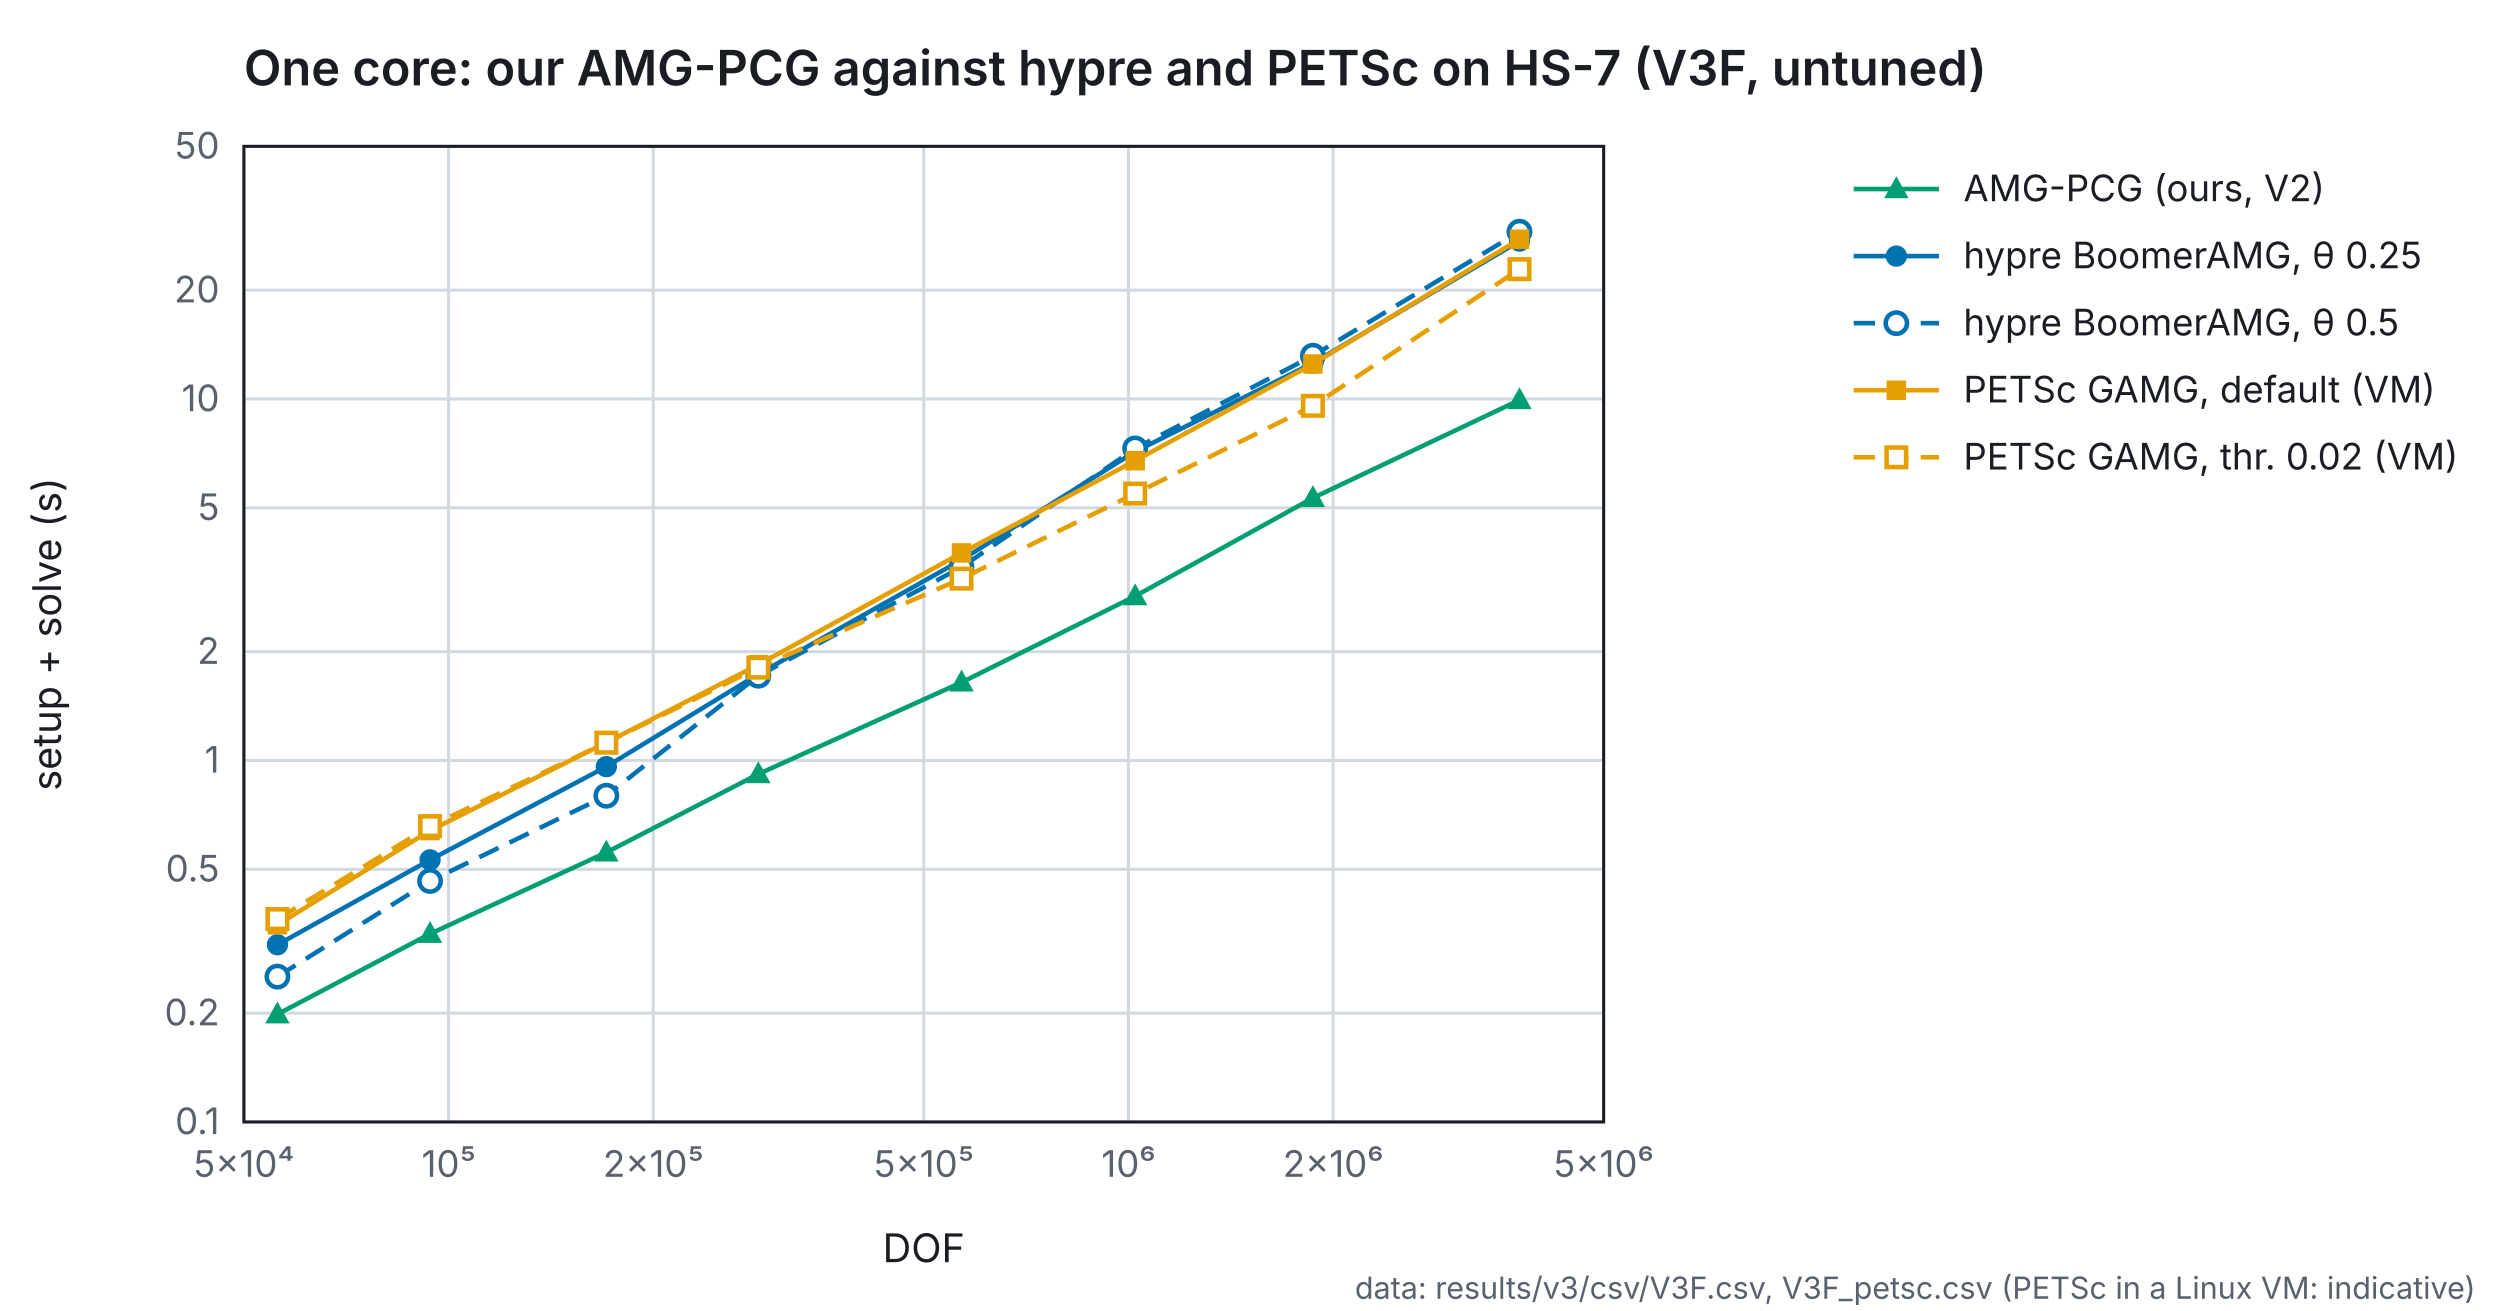
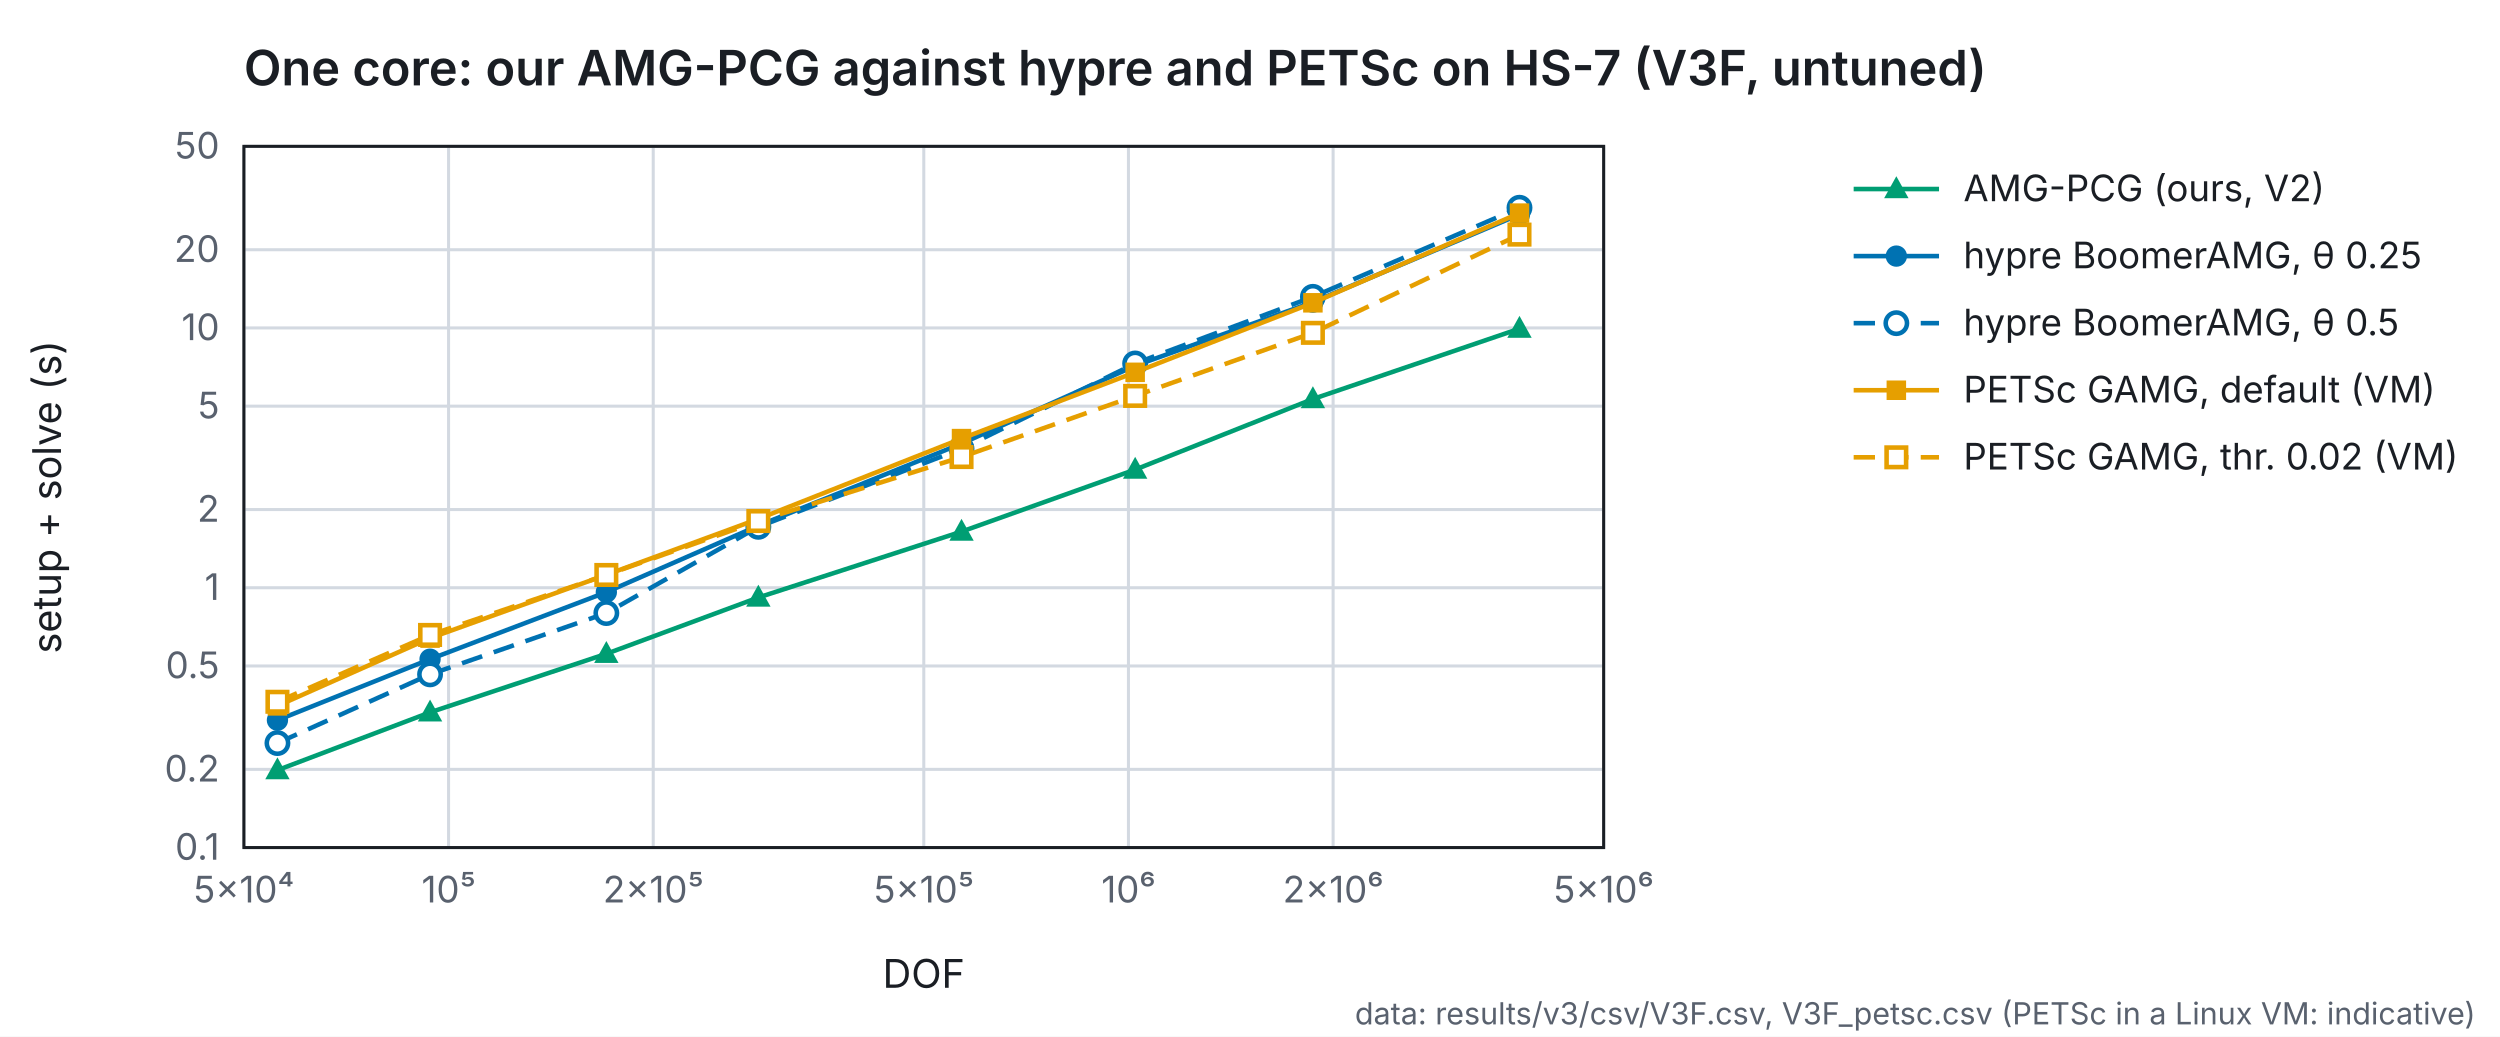
- <svg xmlns="http://www.w3.org/2000/svg" width="820" height="430" viewBox="0 0 820 430" font-family="Inter, 'Segoe UI', Arial, sans-serif">
+ <svg xmlns="http://www.w3.org/2000/svg" width="820" height="340" viewBox="0 0 820 340" font-family="Inter, 'Segoe UI', Arial, sans-serif">
  <rect width="100%" height="100%" fill="#FFFFFF" />
  <defs>
    <clipPath id="plot-area">
-       <rect x="80.00" y="48.00" width="446.00" height="320.00" />
+       <rect x="80.00" y="48.00" width="446.00" height="230.00" />
    </clipPath>
  </defs>
  <g stroke="#D3D9E1" stroke-width="1">
-     <line x1="80.00" y1="48.00" x2="80.00" y2="368.00" />
-     <line x1="147.13" y1="48.00" x2="147.13" y2="368.00" />
-     <line x1="214.26" y1="48.00" x2="214.26" y2="368.00" />
-     <line x1="303.00" y1="48.00" x2="303.00" y2="368.00" />
-     <line x1="370.13" y1="48.00" x2="370.13" y2="368.00" />
-     <line x1="437.26" y1="48.00" x2="437.26" y2="368.00" />
-     <line x1="526.00" y1="48.00" x2="526.00" y2="368.00" />
-     <line x1="80.00" y1="368.00" x2="526.00" y2="368.00" />
-     <line x1="80.00" y1="332.31" x2="526.00" y2="332.31" />
-     <line x1="80.00" y1="285.13" x2="526.00" y2="285.13" />
-     <line x1="80.00" y1="249.44" x2="526.00" y2="249.44" />
-     <line x1="80.00" y1="213.75" x2="526.00" y2="213.75" />
-     <line x1="80.00" y1="166.56" x2="526.00" y2="166.56" />
-     <line x1="80.00" y1="130.87" x2="526.00" y2="130.87" />
-     <line x1="80.00" y1="95.18" x2="526.00" y2="95.18" />
+     <line x1="80.00" y1="48.00" x2="80.00" y2="278.00" />
+     <line x1="147.13" y1="48.00" x2="147.13" y2="278.00" />
+     <line x1="214.26" y1="48.00" x2="214.26" y2="278.00" />
+     <line x1="303.00" y1="48.00" x2="303.00" y2="278.00" />
+     <line x1="370.13" y1="48.00" x2="370.13" y2="278.00" />
+     <line x1="437.26" y1="48.00" x2="437.26" y2="278.00" />
+     <line x1="526.00" y1="48.00" x2="526.00" y2="278.00" />
+     <line x1="80.00" y1="278.00" x2="526.00" y2="278.00" />
+     <line x1="80.00" y1="252.35" x2="526.00" y2="252.35" />
+     <line x1="80.00" y1="218.44" x2="526.00" y2="218.44" />
+     <line x1="80.00" y1="192.78" x2="526.00" y2="192.78" />
+     <line x1="80.00" y1="167.13" x2="526.00" y2="167.13" />
+     <line x1="80.00" y1="133.22" x2="526.00" y2="133.22" />
+     <line x1="80.00" y1="107.56" x2="526.00" y2="107.56" />
+     <line x1="80.00" y1="81.91" x2="526.00" y2="81.91" />
    <line x1="80.00" y1="48.00" x2="526.00" y2="48.00" />
  </g>
  <g font-size="12" fill="#59616E">
-     <text x="80.00" y="386.00" text-anchor="middle">5×10⁴</text>
-     <text x="147.13" y="386.00" text-anchor="middle">10⁵</text>
-     <text x="214.26" y="386.00" text-anchor="middle">2×10⁵</text>
-     <text x="303.00" y="386.00" text-anchor="middle">5×10⁵</text>
-     <text x="370.13" y="386.00" text-anchor="middle">10⁶</text>
-     <text x="437.26" y="386.00" text-anchor="middle">2×10⁶</text>
-     <text x="526.00" y="386.00" text-anchor="middle">5×10⁶</text>
-     <text x="72.00" y="372.00" text-anchor="end">0.1</text>
-     <text x="72.00" y="336.31" text-anchor="end">0.2</text>
-     <text x="72.00" y="289.13" text-anchor="end">0.5</text>
-     <text x="72.00" y="253.44" text-anchor="end">1</text>
-     <text x="72.00" y="217.75" text-anchor="end">2</text>
-     <text x="72.00" y="170.56" text-anchor="end">5</text>
-     <text x="72.00" y="134.87" text-anchor="end">10</text>
-     <text x="72.00" y="99.18" text-anchor="end">20</text>
+     <text x="80.00" y="296.00" text-anchor="middle">5×10⁴</text>
+     <text x="147.13" y="296.00" text-anchor="middle">10⁵</text>
+     <text x="214.26" y="296.00" text-anchor="middle">2×10⁵</text>
+     <text x="303.00" y="296.00" text-anchor="middle">5×10⁵</text>
+     <text x="370.13" y="296.00" text-anchor="middle">10⁶</text>
+     <text x="437.26" y="296.00" text-anchor="middle">2×10⁶</text>
+     <text x="526.00" y="296.00" text-anchor="middle">5×10⁶</text>
+     <text x="72.00" y="282.00" text-anchor="end">0.1</text>
+     <text x="72.00" y="256.35" text-anchor="end">0.2</text>
+     <text x="72.00" y="222.44" text-anchor="end">0.5</text>
+     <text x="72.00" y="196.78" text-anchor="end">1</text>
+     <text x="72.00" y="171.13" text-anchor="end">2</text>
+     <text x="72.00" y="137.22" text-anchor="end">5</text>
+     <text x="72.00" y="111.56" text-anchor="end">10</text>
+     <text x="72.00" y="85.91" text-anchor="end">20</text>
    <text x="72.00" y="52.00" text-anchor="end">50</text>
  </g>
-   <rect x="80.00" y="48.00" width="446.00" height="320.00" fill="none" stroke="#1A1E24" stroke-width="1" />
+   <rect x="80.00" y="48.00" width="446.00" height="230.00" fill="none" stroke="#1A1E24" stroke-width="1" />
  <text x="80.00" y="28" font-size="16" font-weight="600" fill="#1A1E24">One core: our AMG-PCG against hypre and PETSc on HS-7 (V3F, untuned)</text>
-   <text x="303.00" y="414.00" font-size="13" text-anchor="middle" fill="#1A1E24">DOF</text>
-   <text transform="translate(20 208.00) rotate(-90)" font-size="13" text-anchor="middle" fill="#1A1E24">setup + solve (s)</text>
+   <text x="303.00" y="324.00" font-size="13" text-anchor="middle" fill="#1A1E24">DOF</text>
+   <text transform="translate(20 163.00) rotate(-90)" font-size="13" text-anchor="middle" fill="#1A1E24">setup + solve (s)</text>
  <g clip-path="url(#plot-area)">
-     <polyline fill="none" stroke="#009E73" stroke-width="1.50" stroke-linejoin="round" points="91.00,332.68 141.06,306.29 198.88,279.59 248.74,253.89 315.38,223.82 372.33,195.53 430.63,163.32 498.39,131.20" />
-     <polygon points="91.00,328.48 95.00,335.68 87.00,335.68" fill="#009E73" />
-     <polygon points="141.06,302.09 145.06,309.29 137.06,309.29" fill="#009E73" />
-     <polygon points="198.88,275.39 202.88,282.59 194.88,282.59" fill="#009E73" />
-     <polygon points="248.74,249.69 252.74,256.89 244.74,256.89" fill="#009E73" />
-     <polygon points="315.38,219.62 319.38,226.82 311.38,226.82" fill="#009E73" />
-     <polygon points="372.33,191.33 376.33,198.53 368.33,198.53" fill="#009E73" />
-     <polygon points="430.63,159.12 434.63,166.32 426.63,166.32" fill="#009E73" />
-     <polygon points="498.39,127.00 502.39,134.20 494.39,134.20" fill="#009E73" />
-     <polyline fill="none" stroke="#0072B2" stroke-width="1.50" stroke-linejoin="round" points="91.00,309.88 141.06,282.03 198.88,251.46 248.74,221.11 315.38,183.65 372.33,148.12 430.63,119.10 498.39,79.09" />
-     <circle cx="91.00" cy="309.88" r="3.5" fill="#0072B2" />
-     <circle cx="141.06" cy="282.03" r="3.5" fill="#0072B2" />
-     <circle cx="198.88" cy="251.46" r="3.5" fill="#0072B2" />
-     <circle cx="248.74" cy="221.11" r="3.5" fill="#0072B2" />
-     <circle cx="315.38" cy="183.65" r="3.5" fill="#0072B2" />
-     <circle cx="372.33" cy="148.12" r="3.5" fill="#0072B2" />
-     <circle cx="430.63" cy="119.10" r="3.5" fill="#0072B2" />
-     <circle cx="498.39" cy="79.09" r="3.5" fill="#0072B2" />
-     <polyline fill="none" stroke="#0072B2" stroke-width="1.50" stroke-linejoin="round" stroke-dasharray="7 4" points="91.00,320.33 141.06,288.96 198.88,261.00 248.74,221.63 315.38,186.04 372.33,147.09 430.63,116.68 498.39,76.01" />
-     <circle cx="91.00" cy="320.33" r="3.5" fill="#FFFFFF" stroke="#0072B2" stroke-width="1.5" />
-     <circle cx="141.06" cy="288.96" r="3.5" fill="#FFFFFF" stroke="#0072B2" stroke-width="1.5" />
-     <circle cx="198.88" cy="261.00" r="3.5" fill="#FFFFFF" stroke="#0072B2" stroke-width="1.5" />
-     <circle cx="248.74" cy="221.63" r="3.5" fill="#FFFFFF" stroke="#0072B2" stroke-width="1.5" />
-     <circle cx="315.38" cy="186.04" r="3.5" fill="#FFFFFF" stroke="#0072B2" stroke-width="1.5" />
-     <circle cx="372.33" cy="147.09" r="3.5" fill="#FFFFFF" stroke="#0072B2" stroke-width="1.5" />
-     <circle cx="430.63" cy="116.68" r="3.5" fill="#FFFFFF" stroke="#0072B2" stroke-width="1.5" />
-     <circle cx="498.39" cy="76.01" r="3.5" fill="#FFFFFF" stroke="#0072B2" stroke-width="1.5" />
-     <polyline fill="none" stroke="#E69F00" stroke-width="1.50" stroke-linejoin="round" points="91.00,303.34 141.06,272.42 198.88,243.54 248.74,218.02 315.38,181.36 372.33,151.12 430.63,119.40 498.39,78.47" />
-     <rect x="87.80" y="300.14" width="6.4" height="6.4" fill="#E69F00" />
-     <rect x="137.86" y="269.22" width="6.4" height="6.4" fill="#E69F00" />
-     <rect x="195.68" y="240.34" width="6.4" height="6.4" fill="#E69F00" />
-     <rect x="245.54" y="214.82" width="6.4" height="6.4" fill="#E69F00" />
-     <rect x="312.18" y="178.16" width="6.4" height="6.4" fill="#E69F00" />
-     <rect x="369.13" y="147.92" width="6.4" height="6.4" fill="#E69F00" />
-     <rect x="427.43" y="116.20" width="6.4" height="6.4" fill="#E69F00" />
-     <rect x="495.19" y="75.27" width="6.4" height="6.4" fill="#E69F00" />
-     <polyline fill="none" stroke="#E69F00" stroke-width="1.50" stroke-linejoin="round" stroke-dasharray="7 4" points="91.00,301.46 141.06,270.97 198.88,243.60 248.74,218.98 315.38,189.78 372.33,161.89 430.63,133.11 498.39,88.28" />
-     <rect x="87.80" y="298.26" width="6.4" height="6.4" fill="#FFFFFF" stroke="#E69F00" stroke-width="1.5" />
-     <rect x="137.86" y="267.77" width="6.4" height="6.4" fill="#FFFFFF" stroke="#E69F00" stroke-width="1.5" />
-     <rect x="195.68" y="240.40" width="6.4" height="6.4" fill="#FFFFFF" stroke="#E69F00" stroke-width="1.5" />
-     <rect x="245.54" y="215.78" width="6.4" height="6.4" fill="#FFFFFF" stroke="#E69F00" stroke-width="1.5" />
-     <rect x="312.18" y="186.58" width="6.4" height="6.4" fill="#FFFFFF" stroke="#E69F00" stroke-width="1.5" />
-     <rect x="369.13" y="158.69" width="6.4" height="6.4" fill="#FFFFFF" stroke="#E69F00" stroke-width="1.5" />
-     <rect x="427.43" y="129.91" width="6.4" height="6.4" fill="#FFFFFF" stroke="#E69F00" stroke-width="1.5" />
-     <rect x="495.19" y="85.08" width="6.4" height="6.4" fill="#FFFFFF" stroke="#E69F00" stroke-width="1.5" />
+     <polyline fill="none" stroke="#009E73" stroke-width="1.50" stroke-linejoin="round" points="91.00,252.61 141.06,233.65 198.88,214.45 248.74,195.98 315.38,174.37 372.33,154.03 430.63,130.88 498.39,107.80" />
+     <polygon points="91.00,248.41 95.00,255.61 87.00,255.61" fill="#009E73" />
+     <polygon points="141.06,229.45 145.06,236.65 137.06,236.65" fill="#009E73" />
+     <polygon points="198.88,210.25 202.88,217.45 194.88,217.45" fill="#009E73" />
+     <polygon points="248.74,191.78 252.74,198.98 244.74,198.98" fill="#009E73" />
+     <polygon points="315.38,170.17 319.38,177.37 311.38,177.37" fill="#009E73" />
+     <polygon points="372.33,149.83 376.33,157.03 368.33,157.03" fill="#009E73" />
+     <polygon points="430.63,126.68 434.63,133.88 426.63,133.88" fill="#009E73" />
+     <polygon points="498.39,103.60 502.39,110.80 494.39,110.80" fill="#009E73" />
+     <polyline fill="none" stroke="#0072B2" stroke-width="1.50" stroke-linejoin="round" points="91.00,236.22 141.06,216.21 198.88,194.23 248.74,172.42 315.38,145.50 372.33,119.96 430.63,99.10 498.39,70.35" />
+     <circle cx="91.00" cy="236.22" r="3.5" fill="#0072B2" />
+     <circle cx="141.06" cy="216.21" r="3.5" fill="#0072B2" />
+     <circle cx="198.88" cy="194.23" r="3.5" fill="#0072B2" />
+     <circle cx="248.74" cy="172.42" r="3.5" fill="#0072B2" />
+     <circle cx="315.38" cy="145.50" r="3.5" fill="#0072B2" />
+     <circle cx="372.33" cy="119.96" r="3.5" fill="#0072B2" />
+     <circle cx="430.63" cy="99.10" r="3.5" fill="#0072B2" />
+     <circle cx="498.39" cy="70.35" r="3.5" fill="#0072B2" />
+     <polyline fill="none" stroke="#0072B2" stroke-width="1.50" stroke-linejoin="round" stroke-dasharray="7 4" points="91.00,243.73 141.06,221.19 198.88,201.09 248.74,172.80 315.38,147.21 372.33,119.22 430.63,97.36 498.39,68.14" />
+     <circle cx="91.00" cy="243.73" r="3.5" fill="#FFFFFF" stroke="#0072B2" stroke-width="1.5" />
+     <circle cx="141.06" cy="221.19" r="3.5" fill="#FFFFFF" stroke="#0072B2" stroke-width="1.5" />
+     <circle cx="198.88" cy="201.09" r="3.5" fill="#FFFFFF" stroke="#0072B2" stroke-width="1.5" />
+     <circle cx="248.74" cy="172.80" r="3.5" fill="#FFFFFF" stroke="#0072B2" stroke-width="1.5" />
+     <circle cx="315.38" cy="147.21" r="3.5" fill="#FFFFFF" stroke="#0072B2" stroke-width="1.5" />
+     <circle cx="372.33" cy="119.22" r="3.5" fill="#FFFFFF" stroke="#0072B2" stroke-width="1.5" />
+     <circle cx="430.63" cy="97.36" r="3.5" fill="#FFFFFF" stroke="#0072B2" stroke-width="1.5" />
+     <circle cx="498.39" cy="68.14" r="3.5" fill="#FFFFFF" stroke="#0072B2" stroke-width="1.5" />
+     <polyline fill="none" stroke="#E69F00" stroke-width="1.50" stroke-linejoin="round" points="91.00,231.53 141.06,209.30 198.88,188.54 248.74,170.20 315.38,143.86 372.33,122.12 430.63,99.32 498.39,69.90" />
+     <rect x="87.80" y="228.33" width="6.4" height="6.4" fill="#E69F00" />
+     <rect x="137.86" y="206.10" width="6.4" height="6.4" fill="#E69F00" />
+     <rect x="195.68" y="185.34" width="6.4" height="6.4" fill="#E69F00" />
+     <rect x="245.54" y="167.00" width="6.4" height="6.4" fill="#E69F00" />
+     <rect x="312.18" y="140.66" width="6.4" height="6.4" fill="#E69F00" />
+     <rect x="369.13" y="118.92" width="6.4" height="6.4" fill="#E69F00" />
+     <rect x="427.43" y="96.12" width="6.4" height="6.4" fill="#E69F00" />
+     <rect x="495.19" y="66.70" width="6.4" height="6.4" fill="#E69F00" />
+     <polyline fill="none" stroke="#E69F00" stroke-width="1.50" stroke-linejoin="round" stroke-dasharray="7 4" points="91.00,230.18 141.06,208.26 198.88,188.59 248.74,170.89 315.38,149.91 372.33,129.86 430.63,109.17 498.39,76.95" />
+     <rect x="87.80" y="226.98" width="6.4" height="6.4" fill="#FFFFFF" stroke="#E69F00" stroke-width="1.5" />
+     <rect x="137.86" y="205.06" width="6.4" height="6.4" fill="#FFFFFF" stroke="#E69F00" stroke-width="1.5" />
+     <rect x="195.68" y="185.39" width="6.4" height="6.4" fill="#FFFFFF" stroke="#E69F00" stroke-width="1.5" />
+     <rect x="245.54" y="167.69" width="6.4" height="6.4" fill="#FFFFFF" stroke="#E69F00" stroke-width="1.5" />
+     <rect x="312.18" y="146.71" width="6.4" height="6.4" fill="#FFFFFF" stroke="#E69F00" stroke-width="1.5" />
+     <rect x="369.13" y="126.66" width="6.4" height="6.4" fill="#FFFFFF" stroke="#E69F00" stroke-width="1.5" />
+     <rect x="427.43" y="105.97" width="6.4" height="6.4" fill="#FFFFFF" stroke="#E69F00" stroke-width="1.5" />
+     <rect x="495.19" y="73.75" width="6.4" height="6.4" fill="#FFFFFF" stroke="#E69F00" stroke-width="1.5" />
  </g>
-   <text x="812.00" y="426.00" font-size="10" text-anchor="end" fill="#59616E">data: results/v3/csv/V3F.csv, V3F_petsc.csv (PETSc in a Linux VM: indicative)</text>
+   <text x="812.00" y="336.00" font-size="10" text-anchor="end" fill="#59616E">data: results/v3/csv/V3F.csv, V3F_petsc.csv (PETSc in a Linux VM: indicative)</text>
  <g font-size="12" fill="#1A1E24">
    <line x1="608.00" y1="62.00" x2="636.00" y2="62.00" fill="none" stroke="#009E73" stroke-width="1.50" stroke-linejoin="round" />
    <polygon points="622.00,57.80 626.00,65.00 618.00,65.00" fill="#009E73" />
    <text x="644.00" y="66.00">AMG-PCG (ours, V2)</text>
    <line x1="608.00" y1="84.00" x2="636.00" y2="84.00" fill="none" stroke="#0072B2" stroke-width="1.50" stroke-linejoin="round" />
    <circle cx="622.00" cy="84.00" r="3.5" fill="#0072B2" />
    <text x="644.00" y="88.00">hypre BoomerAMG, θ 0.25</text>
    <line x1="608.00" y1="106.00" x2="636.00" y2="106.00" fill="none" stroke="#0072B2" stroke-width="1.50" stroke-linejoin="round" stroke-dasharray="7 4" />
    <circle cx="622.00" cy="106.00" r="3.5" fill="#FFFFFF" stroke="#0072B2" stroke-width="1.5" />
    <text x="644.00" y="110.00">hypre BoomerAMG, θ 0.5</text>
    <line x1="608.00" y1="128.00" x2="636.00" y2="128.00" fill="none" stroke="#E69F00" stroke-width="1.50" stroke-linejoin="round" />
    <rect x="618.80" y="124.80" width="6.4" height="6.4" fill="#E69F00" />
    <text x="644.00" y="132.00">PETSc GAMG, default (VM)</text>
    <line x1="608.00" y1="150.00" x2="636.00" y2="150.00" fill="none" stroke="#E69F00" stroke-width="1.50" stroke-linejoin="round" stroke-dasharray="7 4" />
    <rect x="618.80" y="146.80" width="6.4" height="6.4" fill="#FFFFFF" stroke="#E69F00" stroke-width="1.5" />
    <text x="644.00" y="154.00">PETSc GAMG, thr. 0.02 (VM)</text>
  </g>
</svg>
